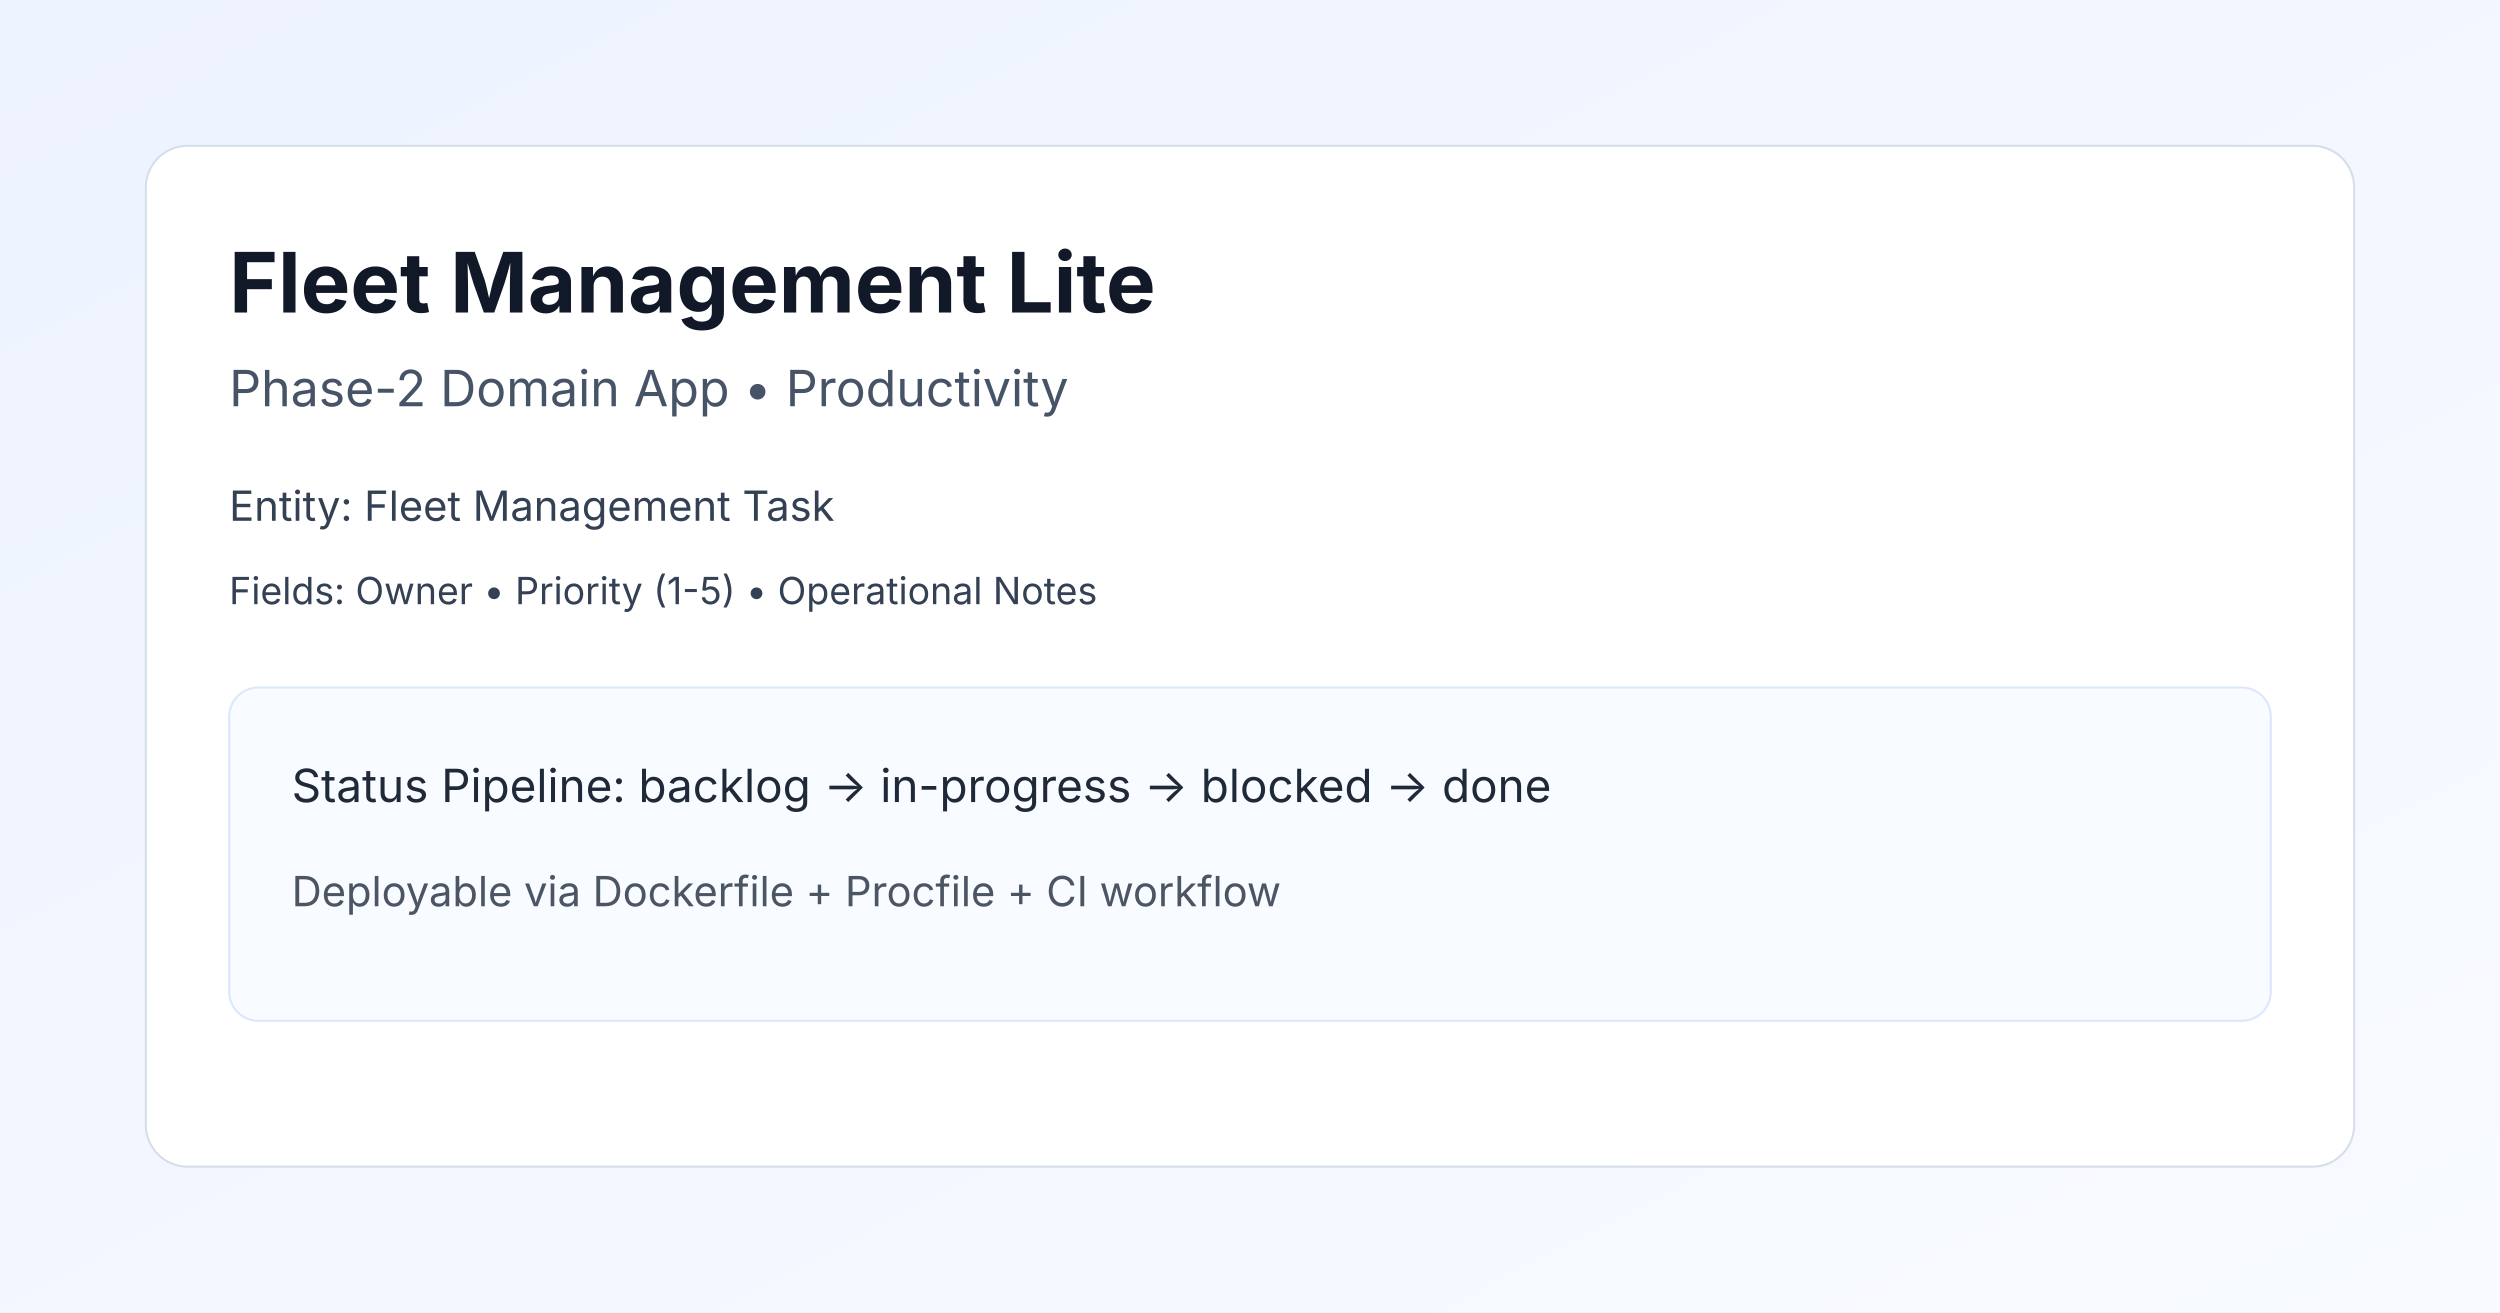
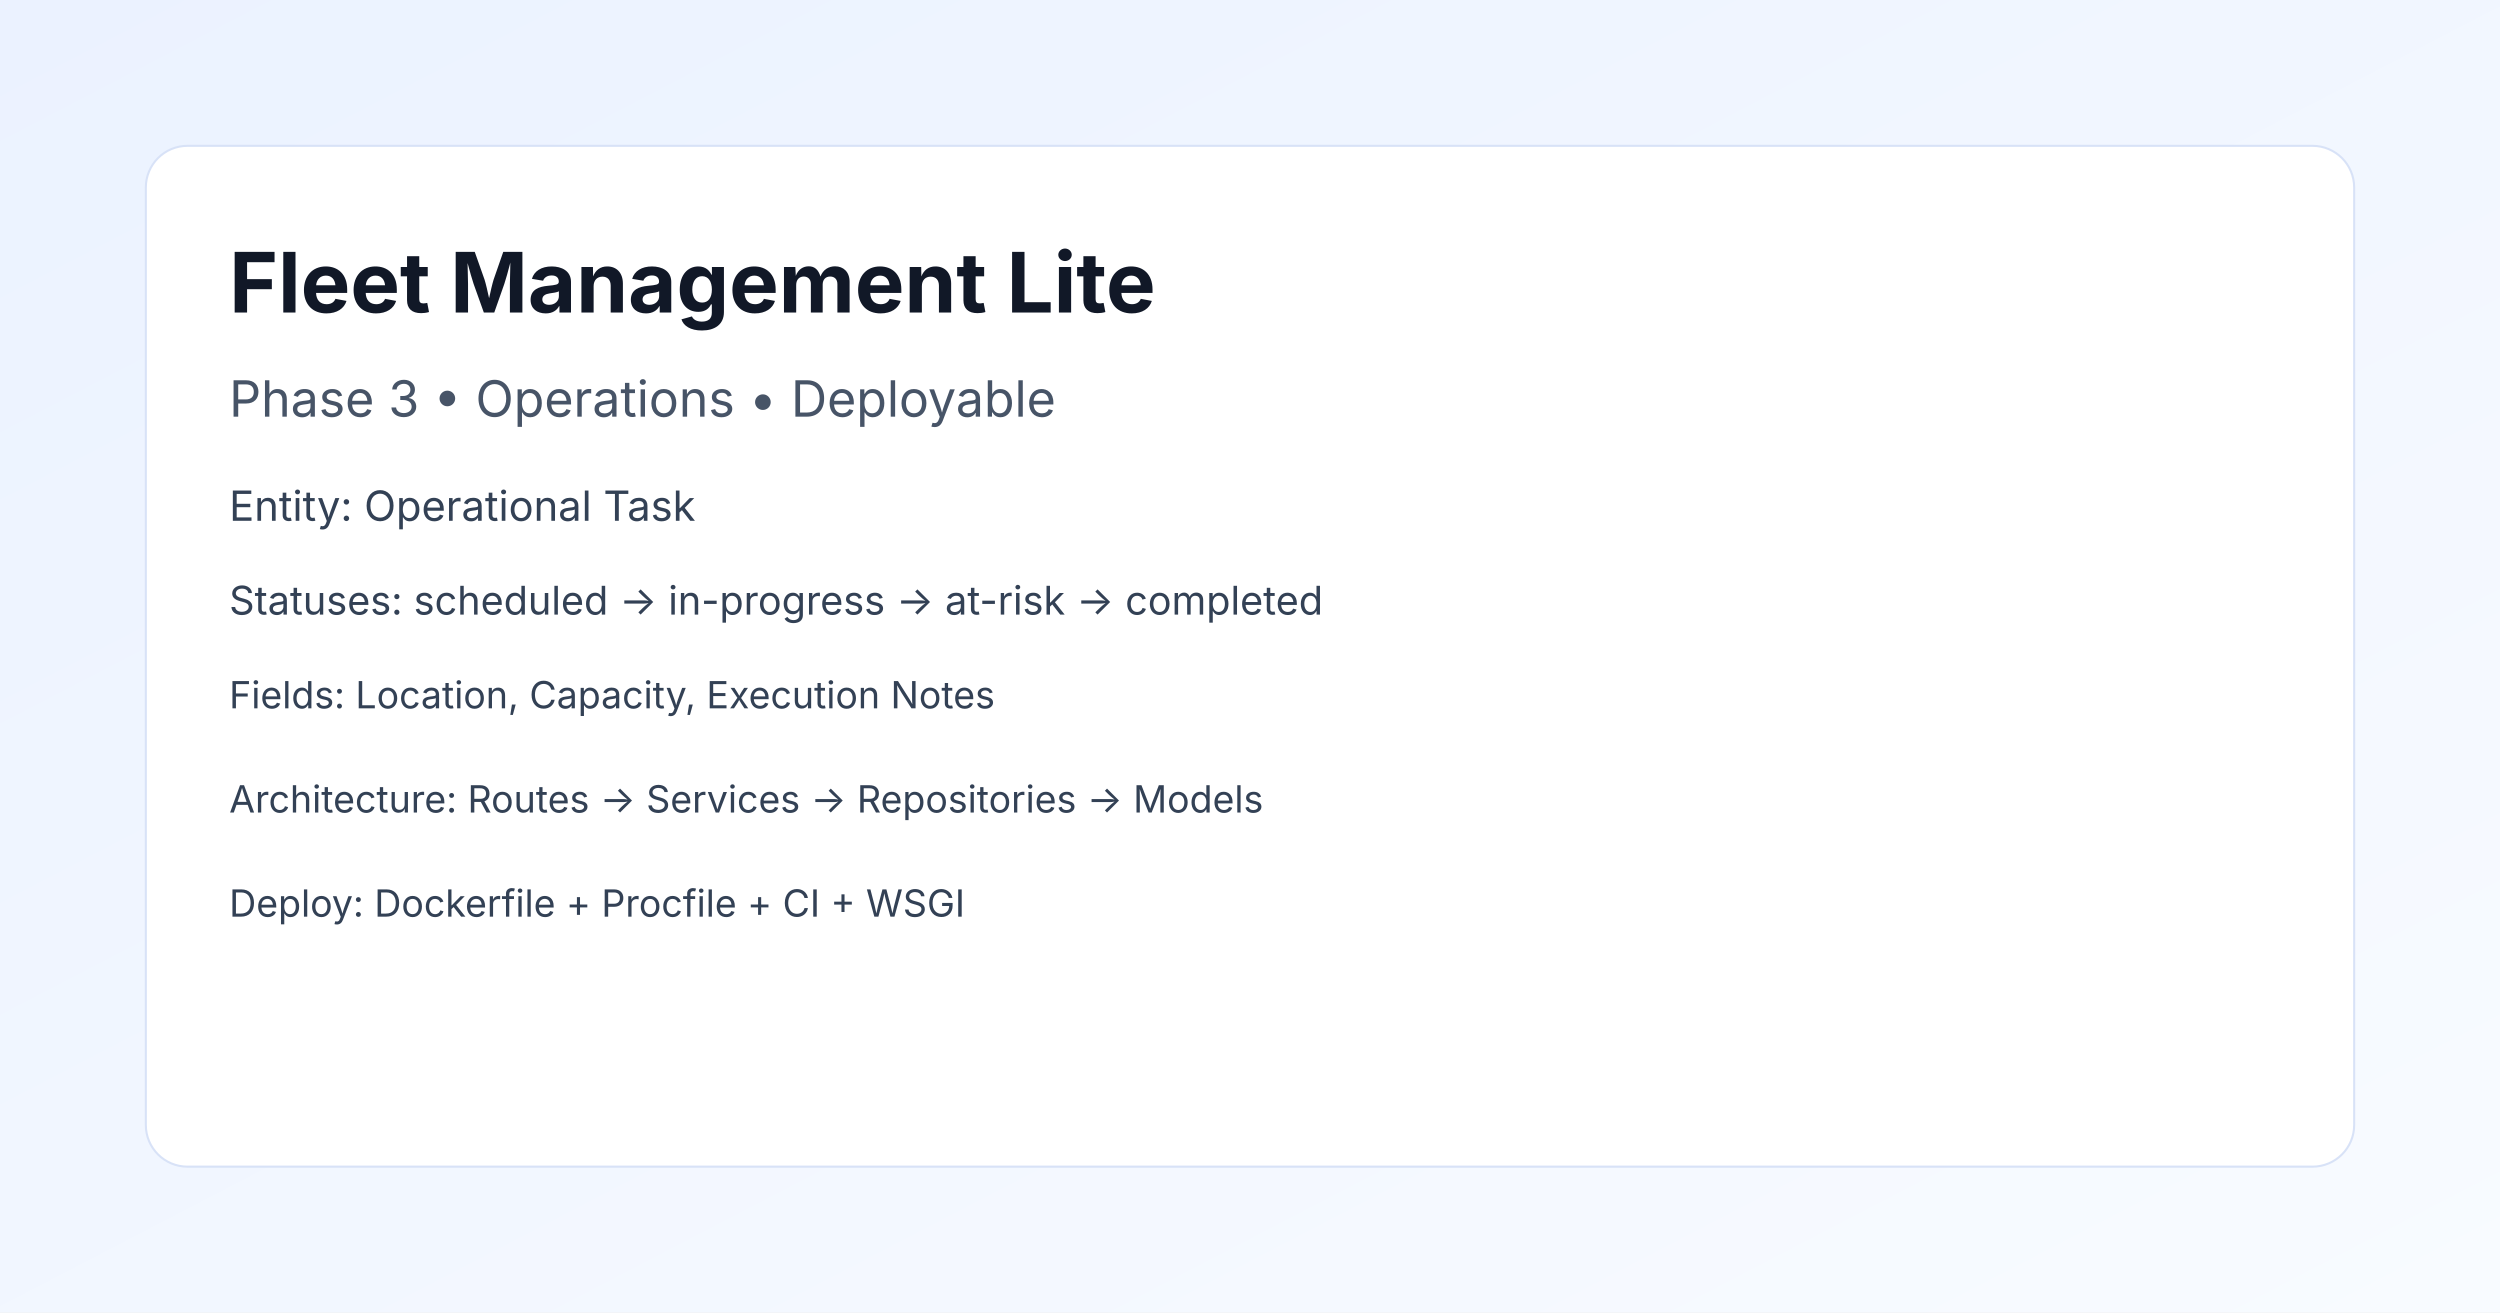
<svg xmlns="http://www.w3.org/2000/svg" width="1200" height="630" viewBox="0 0 1200 630">
  <defs>
    <linearGradient id="bg" x1="0" y1="0" x2="1" y2="1">
-       <stop offset="0%" stop-color="#edf3ff" />
-       <stop offset="100%" stop-color="#f8faff" />
+       <stop offset="0%" stop-color="#ebf2ff" />
+       <stop offset="100%" stop-color="#f8fbff" />
    </linearGradient>
  </defs>
  <rect width="1200" height="630" fill="url(#bg)" />
-   <rect x="70" y="70" width="1060" height="490" rx="20" fill="#fff" stroke="#d6ddeb" />
+   <rect x="70" y="70" width="1060" height="490" rx="20" fill="#ffffff" stroke="#d8e2f7" />
  <text x="110" y="150" font-size="40" font-family="Inter, Arial" fill="#111827" font-weight="700">Fleet Management Lite</text>
-   <text x="110" y="195" font-size="24" font-family="Inter, Arial" fill="#475467">Phase-2 Domain App • Productivity</text>
-   <text x="110" y="250" font-size="20" font-family="Inter, Arial" fill="#344054">Entity: Fleet Management Task</text>
-   <text x="110" y="290" font-size="18" font-family="Inter, Arial" fill="#344054">Fields: Owner • Priority (1-5) • Operational Notes</text>
-   <rect x="110" y="330" width="980" height="160" rx="14" fill="#f8fbff" stroke="#dde6ff" />
-   <text x="140" y="385" font-size="22" font-family="Inter, Arial" fill="#1f2937">Status Pipeline: backlog → in-progress → blocked → done</text>
-   <text x="140" y="435" font-size="20" font-family="Inter, Arial" fill="#4b5563">Deployable via Dockerfile + Procfile + CI workflow</text>
+   <text x="110" y="200" font-size="24" font-family="Inter, Arial" fill="#475467">Phase 3 • Operations • Deployable</text>
+   <text x="110" y="250" font-size="20" font-family="Inter, Arial" fill="#334155">Entity: Operational Task</text>
+   <text x="110" y="295" font-size="19" font-family="Inter, Arial" fill="#334155">Statuses: scheduled → in-progress → at-risk → completed</text>
+   <text x="110" y="340" font-size="18" font-family="Inter, Arial" fill="#334155">Fields: Location, Capacity, Execution Notes</text>
+   <text x="110" y="390" font-size="18" font-family="Inter, Arial" fill="#334155">Architecture: Routes → Services → Repositories → Models</text>
+   <text x="110" y="440" font-size="18" font-family="Inter, Arial" fill="#334155">Deploy: Dockerfile + Procfile + CI + WSGI</text>
</svg>
